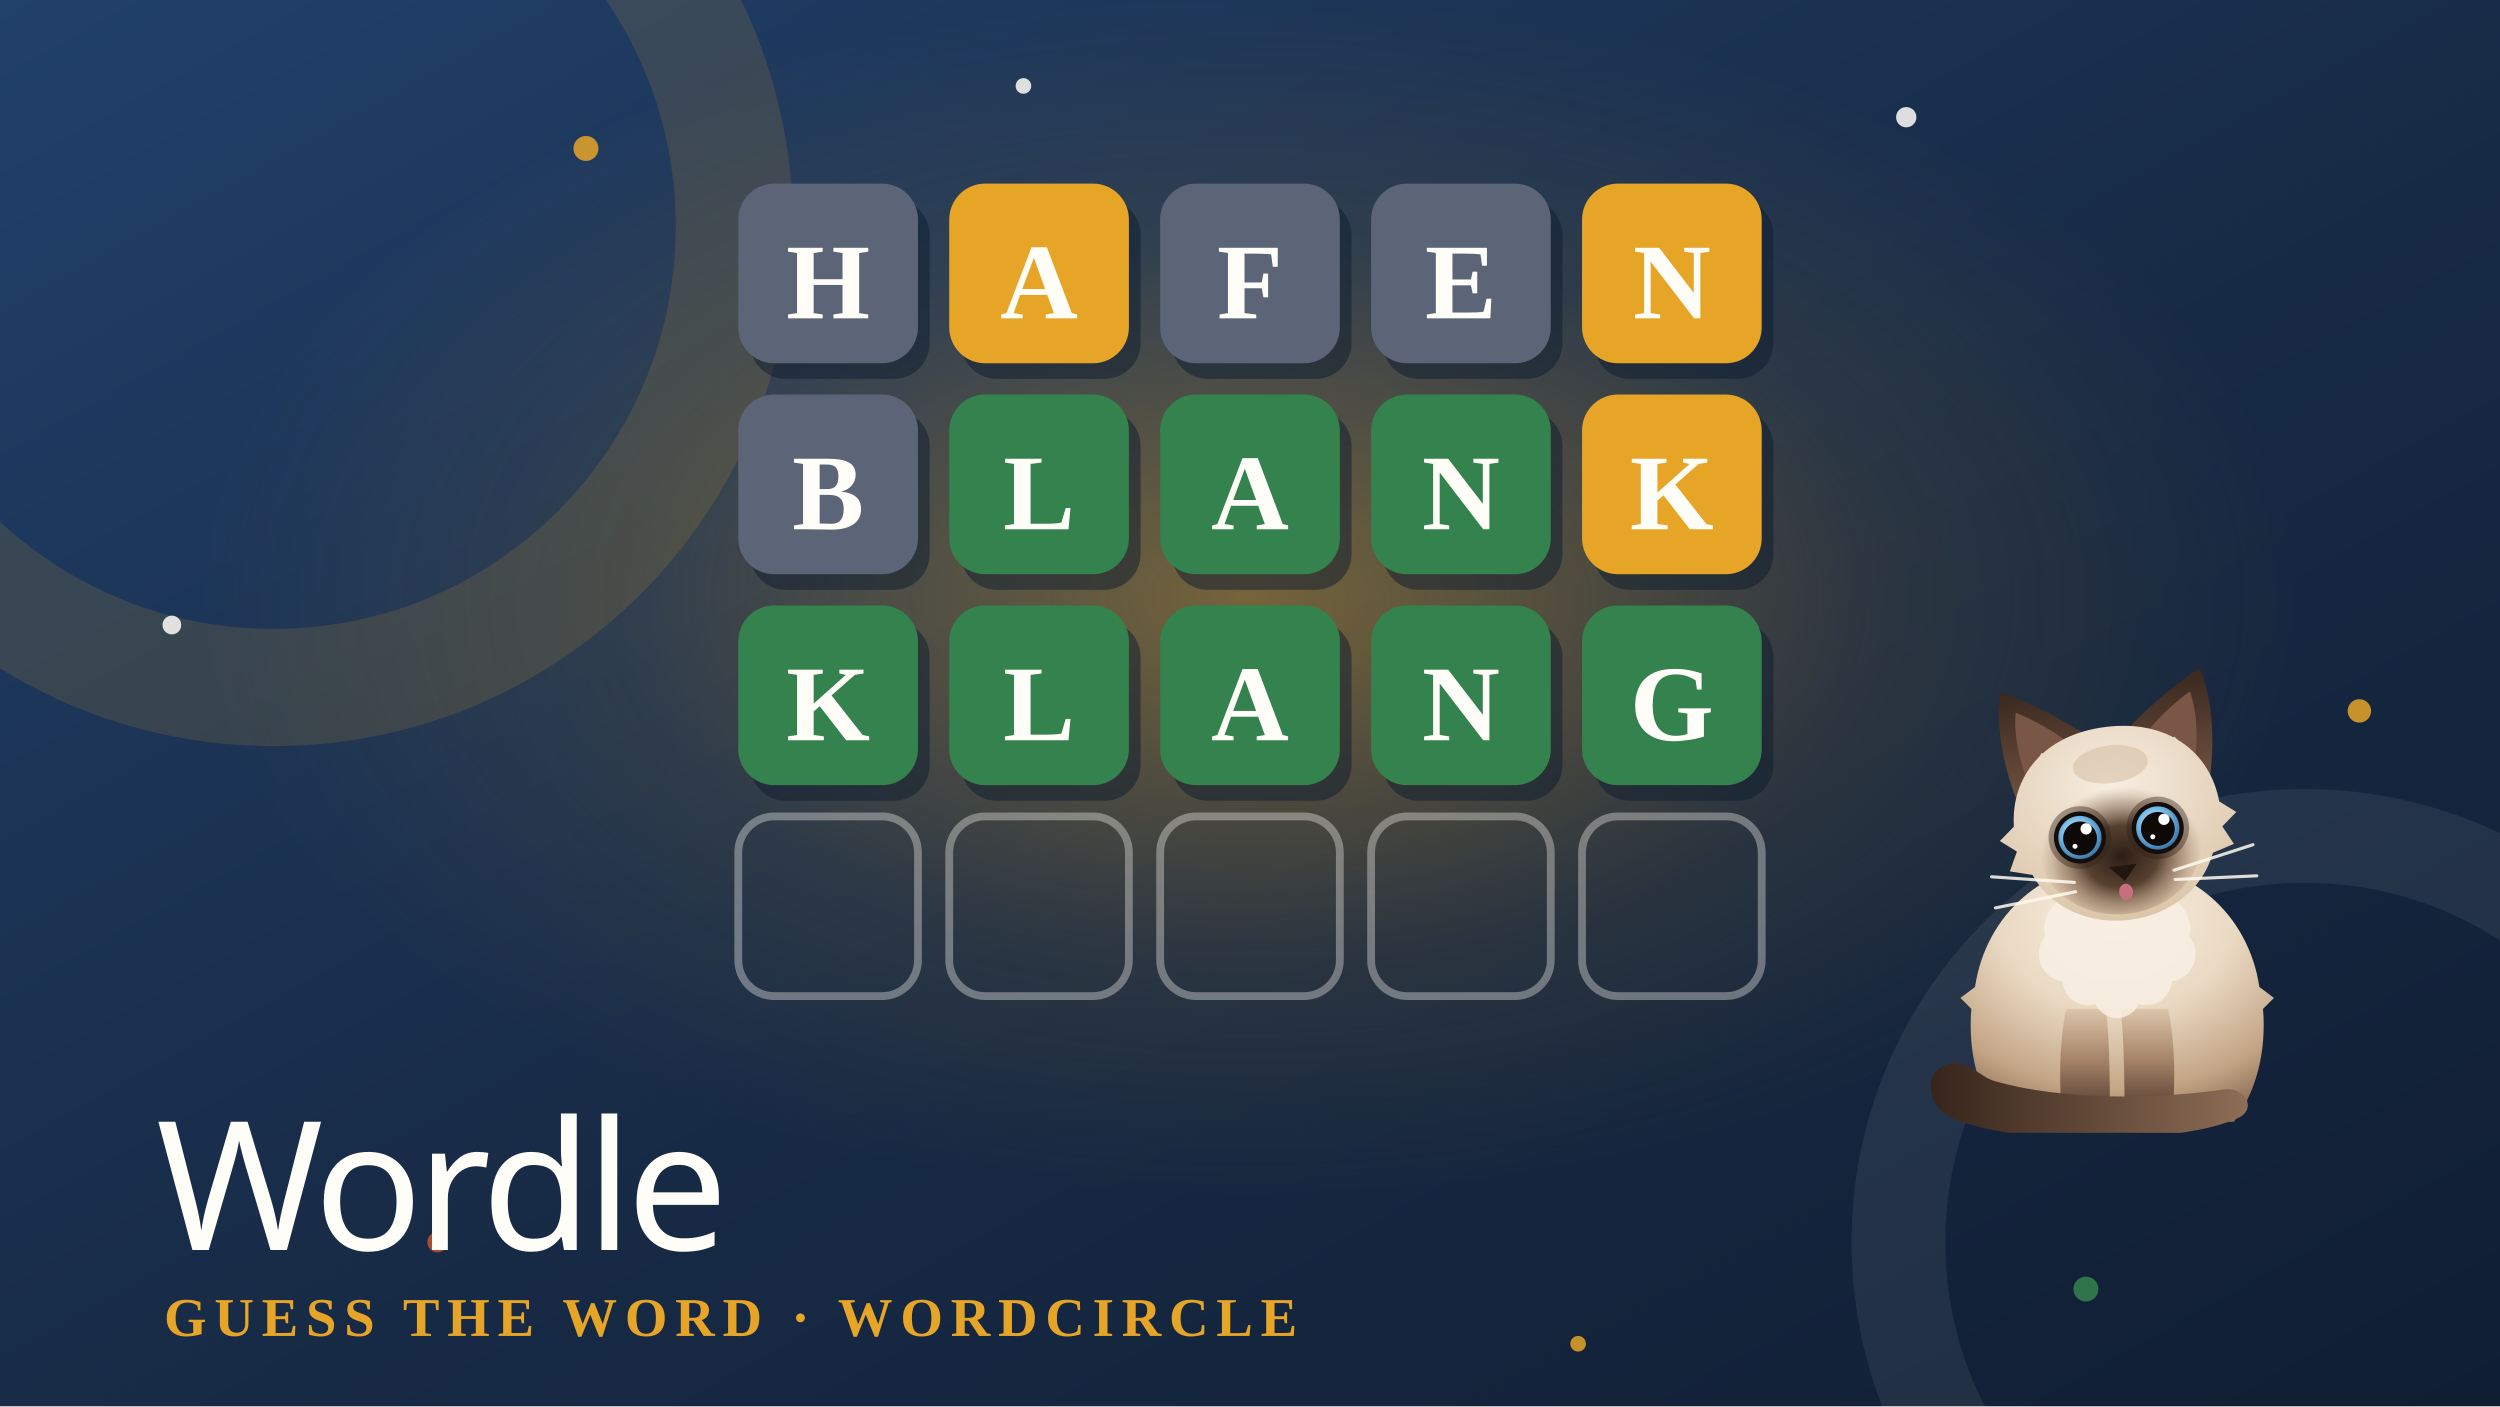
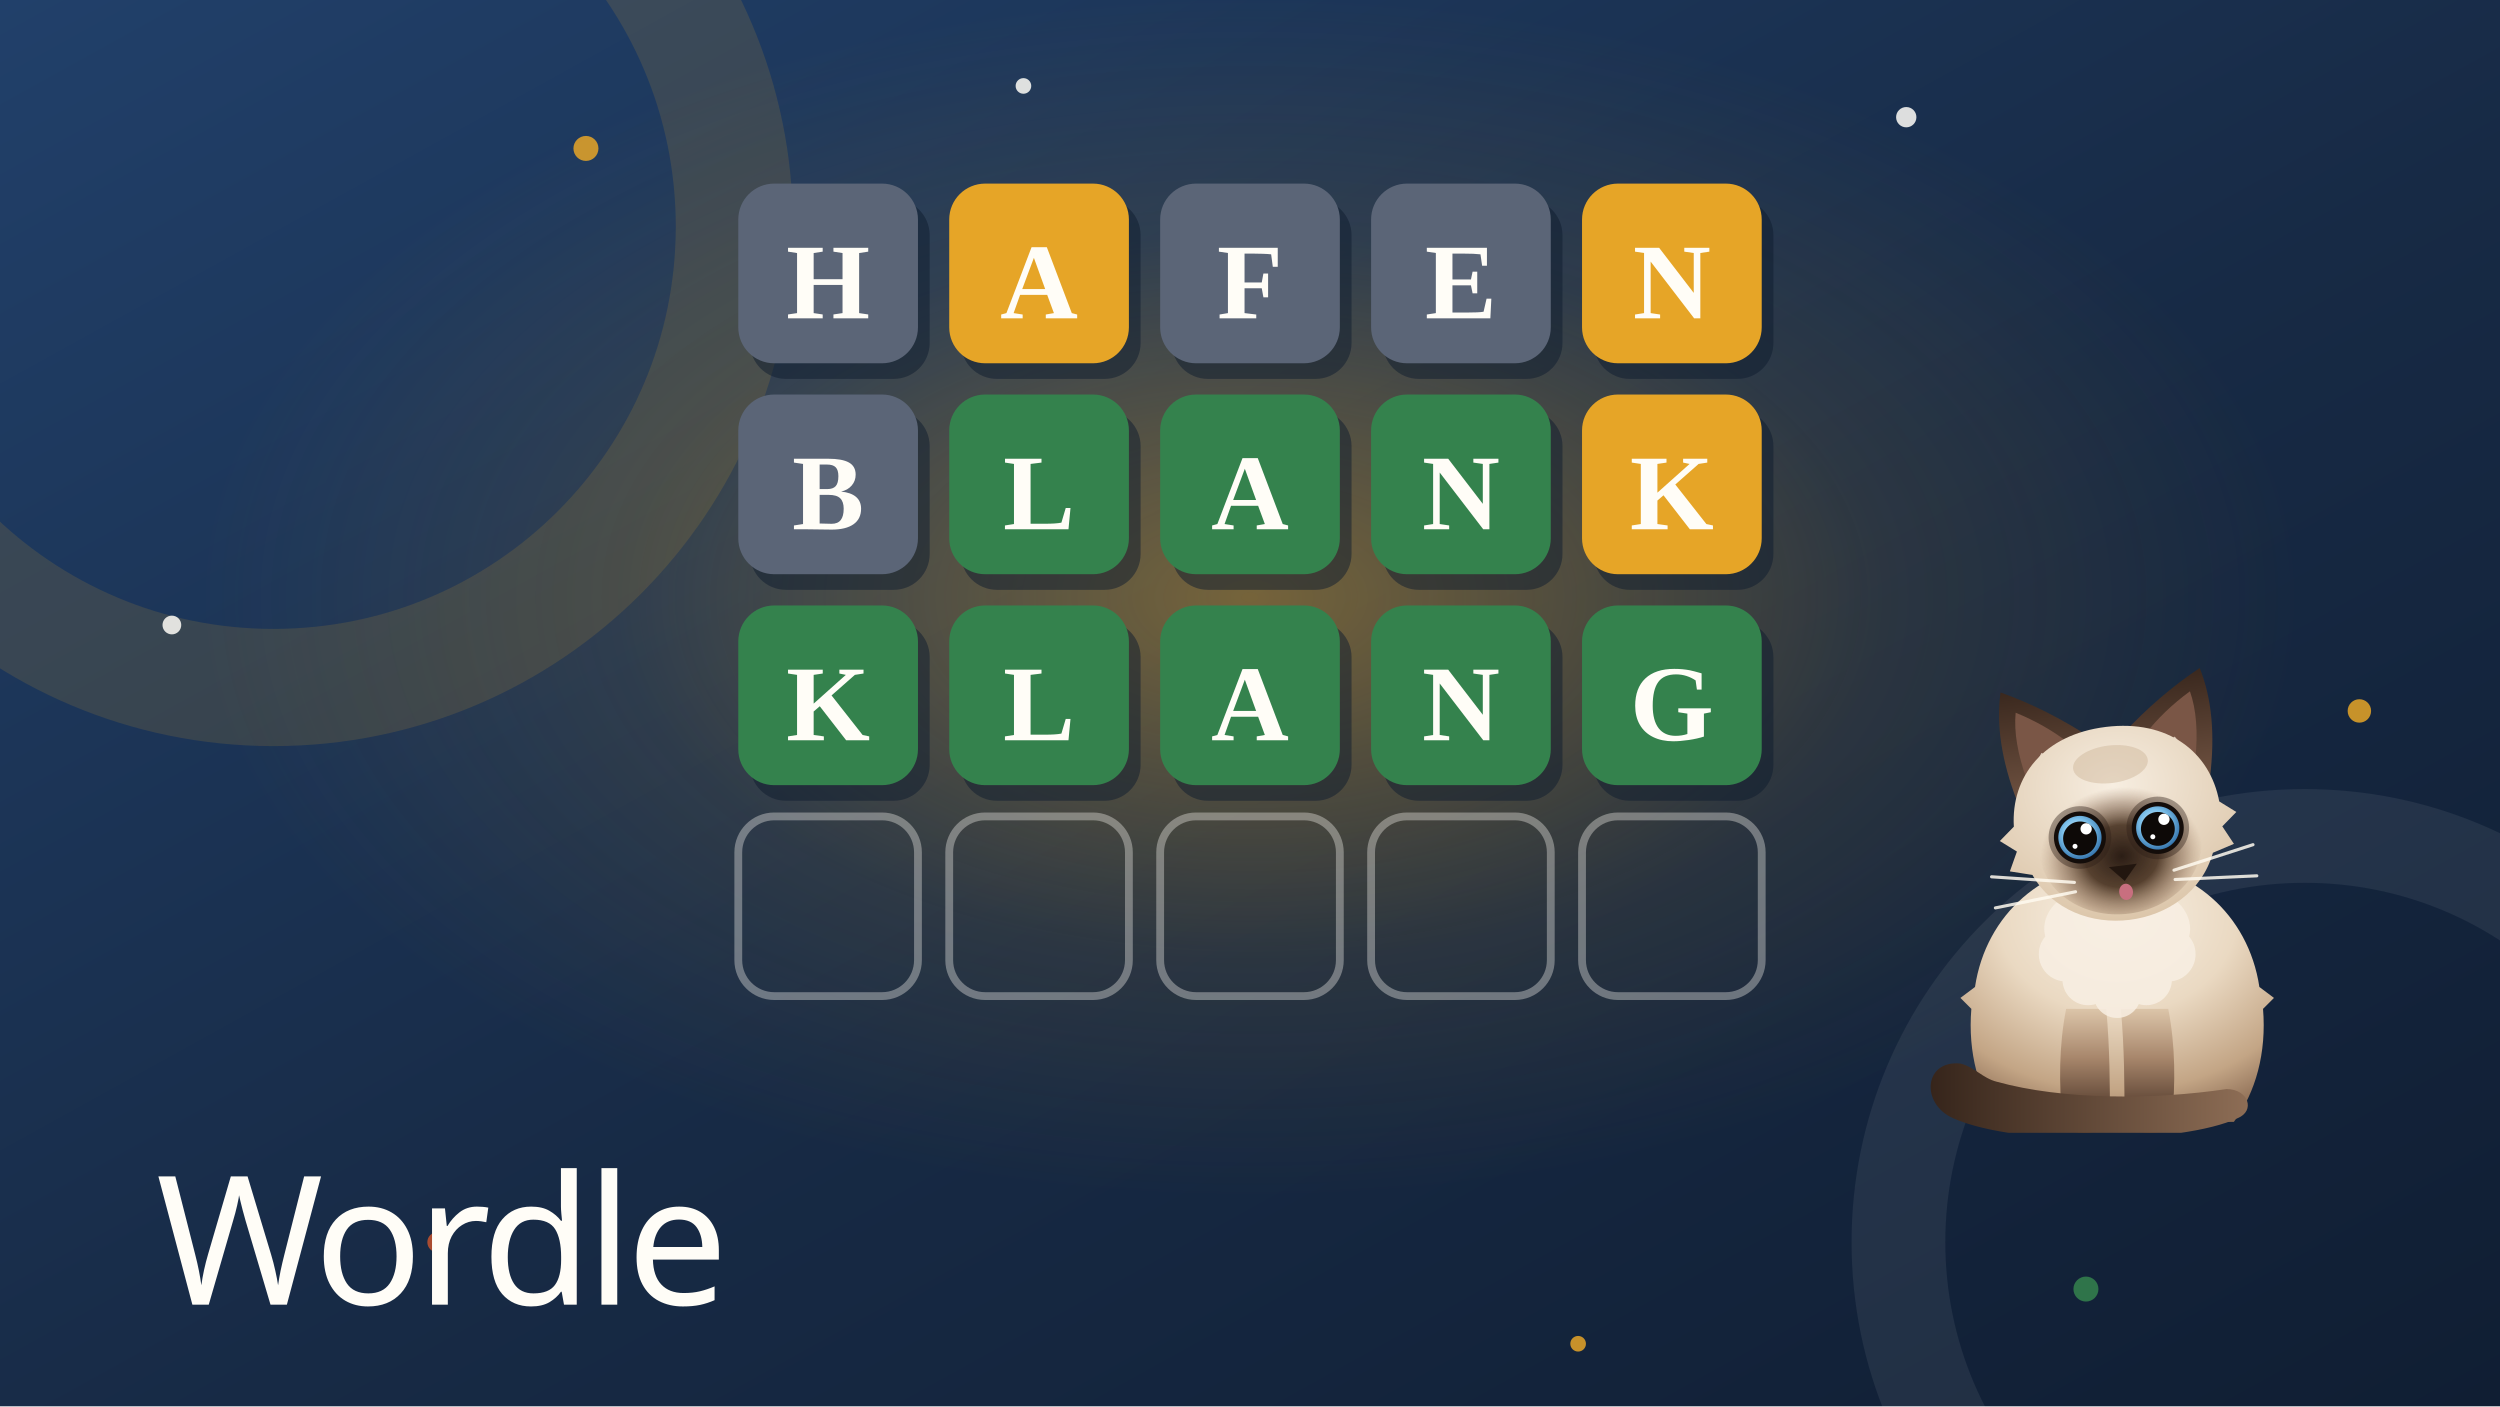
<svg xmlns="http://www.w3.org/2000/svg" viewBox="0 0 640 360" width="640" height="360">
  <defs>
    <linearGradient id="night" x1="0" y1="0" x2="1" y2="1">
      <stop offset="0" stop-color="#21406a" />
      <stop offset=".55" stop-color="#172a45" />
      <stop offset="1" stop-color="#101e33" />
    </linearGradient>
    <radialGradient id="glow" cx=".5" cy=".45" r=".45">
      <stop offset="0" stop-color="#e6a527" stop-opacity=".45" />
      <stop offset=".6" stop-color="#e6a527" stop-opacity=".1" />
      <stop offset="1" stop-color="#e6a527" stop-opacity="0" />
    </radialGradient>
  </defs>
  <rect width="640" height="360" fill="url(#night)" />
  <circle cx="70" cy="58" r="118" fill="none" stroke="#e6a527" stroke-opacity=".14" stroke-width="30" />
  <circle cx="590" cy="318" r="104" fill="none" stroke="#fffdf7" stroke-opacity=".07" stroke-width="24" />
  <ellipse cx="320" cy="170" rx="300" ry="170" fill="url(#glow)" />
  <circle cx="150" cy="38" r="3.2" fill="#e6a527" opacity=".85" />
  <circle cx="488" cy="30" r="2.6" fill="#fffdf7" opacity=".85" />
  <circle cx="44" cy="160" r="2.4" fill="#fffdf7" opacity=".85" />
  <circle cx="604" cy="182" r="3" fill="#e6a527" opacity=".85" />
  <circle cx="112" cy="318" r="2.6" fill="#c4522e" opacity=".85" />
  <circle cx="534" cy="330" r="3.2" fill="#34824d" opacity=".85" />
  <circle cx="262" cy="22" r="2" fill="#fffdf7" opacity=".85" />
  <circle cx="404" cy="344" r="2" fill="#e6a527" opacity=".85" />
  <g transform="translate(212 70) rotate(0)">
    <rect x="-20" y="-19" width="46" height="46" rx="9.2" fill="#0e1b2e" opacity=".5" />
    <rect x="-23" y="-23" width="46" height="46" rx="9.2" fill="#5b6577" />
    <text y="11.5" text-anchor="middle" font-family="DM Sans 9pt" font-weight="800" font-size="27.6" fill="#fffdf7">H</text>
  </g>
  <g transform="translate(266 70) rotate(0)">
    <rect x="-20" y="-19" width="46" height="46" rx="9.2" fill="#0e1b2e" opacity=".5" />
    <rect x="-23" y="-23" width="46" height="46" rx="9.2" fill="#e6a527" />
    <text y="11.5" text-anchor="middle" font-family="DM Sans 9pt" font-weight="800" font-size="27.6" fill="#fffdf7">A</text>
  </g>
  <g transform="translate(320 70) rotate(0)">
    <rect x="-20" y="-19" width="46" height="46" rx="9.2" fill="#0e1b2e" opacity=".5" />
    <rect x="-23" y="-23" width="46" height="46" rx="9.2" fill="#5b6577" />
    <text y="11.5" text-anchor="middle" font-family="DM Sans 9pt" font-weight="800" font-size="27.6" fill="#fffdf7">F</text>
  </g>
  <g transform="translate(374 70) rotate(0)">
    <rect x="-20" y="-19" width="46" height="46" rx="9.2" fill="#0e1b2e" opacity=".5" />
    <rect x="-23" y="-23" width="46" height="46" rx="9.2" fill="#5b6577" />
    <text y="11.5" text-anchor="middle" font-family="DM Sans 9pt" font-weight="800" font-size="27.6" fill="#fffdf7">E</text>
  </g>
  <g transform="translate(428 70) rotate(0)">
    <rect x="-20" y="-19" width="46" height="46" rx="9.2" fill="#0e1b2e" opacity=".5" />
    <rect x="-23" y="-23" width="46" height="46" rx="9.2" fill="#e6a527" />
    <text y="11.5" text-anchor="middle" font-family="DM Sans 9pt" font-weight="800" font-size="27.6" fill="#fffdf7">N</text>
  </g>
  <g transform="translate(212 124) rotate(0)">
    <rect x="-20" y="-19" width="46" height="46" rx="9.2" fill="#0e1b2e" opacity=".5" />
    <rect x="-23" y="-23" width="46" height="46" rx="9.2" fill="#5b6577" />
    <text y="11.5" text-anchor="middle" font-family="DM Sans 9pt" font-weight="800" font-size="27.6" fill="#fffdf7">B</text>
  </g>
  <g transform="translate(266 124) rotate(0)">
    <rect x="-20" y="-19" width="46" height="46" rx="9.2" fill="#0e1b2e" opacity=".5" />
    <rect x="-23" y="-23" width="46" height="46" rx="9.2" fill="#34824d" />
    <text y="11.5" text-anchor="middle" font-family="DM Sans 9pt" font-weight="800" font-size="27.6" fill="#fffdf7">L</text>
  </g>
  <g transform="translate(320 124) rotate(0)">
    <rect x="-20" y="-19" width="46" height="46" rx="9.2" fill="#0e1b2e" opacity=".5" />
    <rect x="-23" y="-23" width="46" height="46" rx="9.2" fill="#34824d" />
    <text y="11.5" text-anchor="middle" font-family="DM Sans 9pt" font-weight="800" font-size="27.6" fill="#fffdf7">A</text>
  </g>
  <g transform="translate(374 124) rotate(0)">
    <rect x="-20" y="-19" width="46" height="46" rx="9.2" fill="#0e1b2e" opacity=".5" />
    <rect x="-23" y="-23" width="46" height="46" rx="9.2" fill="#34824d" />
    <text y="11.5" text-anchor="middle" font-family="DM Sans 9pt" font-weight="800" font-size="27.6" fill="#fffdf7">N</text>
  </g>
  <g transform="translate(428 124) rotate(0)">
    <rect x="-20" y="-19" width="46" height="46" rx="9.2" fill="#0e1b2e" opacity=".5" />
    <rect x="-23" y="-23" width="46" height="46" rx="9.2" fill="#e6a527" />
    <text y="11.5" text-anchor="middle" font-family="DM Sans 9pt" font-weight="800" font-size="27.6" fill="#fffdf7">K</text>
  </g>
  <g transform="translate(212 178) rotate(0)">
    <rect x="-20" y="-19" width="46" height="46" rx="9.2" fill="#0e1b2e" opacity=".5" />
    <rect x="-23" y="-23" width="46" height="46" rx="9.2" fill="#34824d" />
    <text y="11.5" text-anchor="middle" font-family="DM Sans 9pt" font-weight="800" font-size="27.6" fill="#fffdf7">K</text>
  </g>
  <g transform="translate(266 178) rotate(0)">
    <rect x="-20" y="-19" width="46" height="46" rx="9.2" fill="#0e1b2e" opacity=".5" />
    <rect x="-23" y="-23" width="46" height="46" rx="9.2" fill="#34824d" />
    <text y="11.5" text-anchor="middle" font-family="DM Sans 9pt" font-weight="800" font-size="27.6" fill="#fffdf7">L</text>
  </g>
  <g transform="translate(320 178) rotate(0)">
    <rect x="-20" y="-19" width="46" height="46" rx="9.2" fill="#0e1b2e" opacity=".5" />
    <rect x="-23" y="-23" width="46" height="46" rx="9.2" fill="#34824d" />
    <text y="11.5" text-anchor="middle" font-family="DM Sans 9pt" font-weight="800" font-size="27.6" fill="#fffdf7">A</text>
  </g>
  <g transform="translate(374 178) rotate(0)">
    <rect x="-20" y="-19" width="46" height="46" rx="9.2" fill="#0e1b2e" opacity=".5" />
    <rect x="-23" y="-23" width="46" height="46" rx="9.2" fill="#34824d" />
    <text y="11.5" text-anchor="middle" font-family="DM Sans 9pt" font-weight="800" font-size="27.6" fill="#fffdf7">N</text>
  </g>
  <g transform="translate(428 178) rotate(0)">
    <rect x="-20" y="-19" width="46" height="46" rx="9.2" fill="#0e1b2e" opacity=".5" />
    <rect x="-23" y="-23" width="46" height="46" rx="9.2" fill="#34824d" />
    <text y="11.5" text-anchor="middle" font-family="DM Sans 9pt" font-weight="800" font-size="27.6" fill="#fffdf7">G</text>
  </g>
  <rect x="189" y="209" width="46" height="46" rx="9.2" fill="none" stroke="#fffdf7" stroke-opacity=".35" stroke-width="2" />
  <rect x="243" y="209" width="46" height="46" rx="9.2" fill="none" stroke="#fffdf7" stroke-opacity=".35" stroke-width="2" />
  <rect x="297" y="209" width="46" height="46" rx="9.2" fill="none" stroke="#fffdf7" stroke-opacity=".35" stroke-width="2" />
  <rect x="351" y="209" width="46" height="46" rx="9.2" fill="none" stroke="#fffdf7" stroke-opacity=".35" stroke-width="2" />
  <rect x="405" y="209" width="46" height="46" rx="9.2" fill="none" stroke="#fffdf7" stroke-opacity=".35" stroke-width="2" />
  <svg x="486" y="150" width="112" height="140" viewBox="0 0 120 150">
    <defs>
      <radialGradient cx=".5" cy=".2" r=".85" id="lilith-coat">
        <stop offset="0" stop-color="#f8f0e4" />
        <stop offset=".45" stop-color="#ead9c2" />
        <stop offset=".8" stop-color="#c3a585" />
        <stop offset="1" stop-color="#8a6a52" />
      </radialGradient>
      <radialGradient cx=".5" cy=".3" r=".7" id="lilith-head">
        <stop offset="0" stop-color="#f7eee1" />
        <stop offset="1" stop-color="#dcc6aa" />
      </radialGradient>
      <radialGradient cx=".5" cy=".58" r=".5" id="lilith-mask">
        <stop offset="0" stop-color="#2b1d15" />
        <stop offset=".45" stop-color="#46301f" stop-opacity=".9" />
        <stop offset=".78" stop-color="#7a5b45" stop-opacity=".4" />
        <stop offset="1" stop-color="#a08066" stop-opacity="0" />
      </radialGradient>
      <linearGradient x1="0" y1="0" x2="0" y2="1" id="lilith-leg">
        <stop offset="0" stop-color="#dcc5a9" />
        <stop offset=".45" stop-color="#a7866b" />
        <stop offset="1" stop-color="#4a3326" />
      </linearGradient>
      <linearGradient x1="0" y1="0" x2="1" y2="0" id="lilith-tail">
        <stop offset="0" stop-color="#36251b" />
        <stop offset="1" stop-color="#8d6d55" />
      </linearGradient>
      <linearGradient x1="0" y1="0" x2="0" y2="1" id="lilith-ear">
        <stop offset="0" stop-color="#3a281e" />
        <stop offset="1" stop-color="#6e5140" />
      </linearGradient>
      <radialGradient cx=".45" cy=".4" r=".6" id="lilith-eye">
        <stop offset="0" stop-color="#d9f0fb" />
        <stop offset=".5" stop-color="#7cc0ea" />
        <stop offset="1" stop-color="#2c6aa3" />
      </radialGradient>
    </defs>
    <path d="M60 76c20 0 36 14 39 34l4 3-3 3c1 12-2 23-8 31H28c-6-8-9-19-8-31l-3-3 4-3c3-20 19-34 39-34Z" fill="url(#lilith-coat)" />
    <path d="M46 116c-2 10-2 21-1 30h13c0-9 0-19-1-30Z" fill="url(#lilith-leg)" />
    <path d="M74 116c2 10 2 21 1 30H62c0-9 0-19-1-30Z" fill="url(#lilith-leg)" />
    <g fill="#f8efe3" opacity=".85">
      <ellipse cx="60" cy="94" rx="20" ry="13" />
      <circle cx="46" cy="101" r="7.5" />
      <circle cx="74" cy="101" r="7.5" />
      <circle cx="52" cy="108" r="7" />
      <circle cx="68" cy="108" r="7" />
      <circle cx="60" cy="112" r="6.5" />
    </g>
    <g fill="#3e2b20">
      <ellipse cx="51" cy="145.5" rx="8" ry="4.5" />
      <ellipse cx="69" cy="145.5" rx="8" ry="4.5" />
    </g>
    <path d="M93 146c-15 7-60 8-78 0-9-4-8-16 2-15 4 1 6 4 10 5 18 5 43 5 63 2 6 0 8 6 3 8Z" fill="url(#lilith-tail)" />
    <g transform="rotate(-7 60 64) translate(60 66) scale(.86) translate(-60 -62)">
      <path d="M29 50Q24 30 28 15q14 7 27 18Z" fill="url(#lilith-ear)" />
      <path d="M33 44q-3-13-1-22 9 5 16 12Z" fill="#7a5646" />
      <path d="M35 42l4-6M38 44l5-5" stroke="#f4e9da" stroke-width="1" opacity=".8" />
      <path d="M91 50Q96 30 92 15q-14 7-27 18Z" fill="url(#lilith-ear)" />
      <path d="M87 44q3-13 1-22-9 5-16 12Z" fill="#7a5646" />
      <path d="M85 42l-4-6M82 44l-5-5" stroke="#f4e9da" stroke-width="1" opacity=".8" />
      <path d="M60 30c20 0 32 12 33 28l5 4-5 4 3 6-7 2c-5 12-17 18-29 18s-24-6-29-18l-7-2 3-6-5-4 5-4c1-16 13-28 33-28Z" fill="url(#lilith-head)" />
      <ellipse cx="60" cy="42" rx="12" ry="6" fill="#cdb497" opacity=".45" />
      <ellipse cx="60" cy="68" rx="26" ry="22" fill="url(#lilith-mask)" />
      <g fill="#2e1f17" opacity=".4">
        <circle cx="47.5" cy="64" r="10" />
        <circle cx="72.5" cy="64" r="10" />
      </g>
      <circle cx="47.5" cy="64" r="7.6" stroke="#140d0a" stroke-width="1.4" fill="url(#lilith-eye)" />
      <circle cx="72.5" cy="64" r="7.6" stroke="#140d0a" stroke-width="1.4" fill="url(#lilith-eye)" />
      <circle fill="#0d0907" cx="47.5" cy="64.3" r="5.4" />
      <circle fill="#0d0907" cx="72.5" cy="64.3" r="5.4" />
      <circle cx="49.8" cy="61.5" r="1.8" fill="#fff" />
      <circle cx="74.8" cy="61.5" r="1.8" fill="#fff" />
      <circle cx="45.6" cy="66.6" r=".8" fill="#fff" />
      <circle cx="70.6" cy="66.6" r=".8" fill="#fff" />
      <path d="M55.5 74.5h9L60 79.5Z" fill="#22160f" />
      <ellipse cx="60" cy="83" rx="2.2" ry="2.6" fill="#c86f7f" />
      <path d="M44 78 18 73M44 81l-26 2M76 78l26-5M76 81l26 2" stroke="rgba(255,250,240,.85)" stroke-width="1" stroke-linecap="round" />
    </g>
  </svg>
-   <text x="40" y="320" font-family="DM Serif Display" font-size="46" letter-spacing="-1.5" fill="#fffdf7">Wordle</text>
-   <text x="42" y="342" font-family="DM Sans 9pt" font-weight="800" font-size="14" letter-spacing="2" fill="#e6a527">GUESS THE WORD · WORDCIRCLE</text>
+   <text x="40" y="334" font-family="DM Serif Display" font-size="46" letter-spacing="-1.5" fill="#fffdf7">Wordle</text>
</svg>
